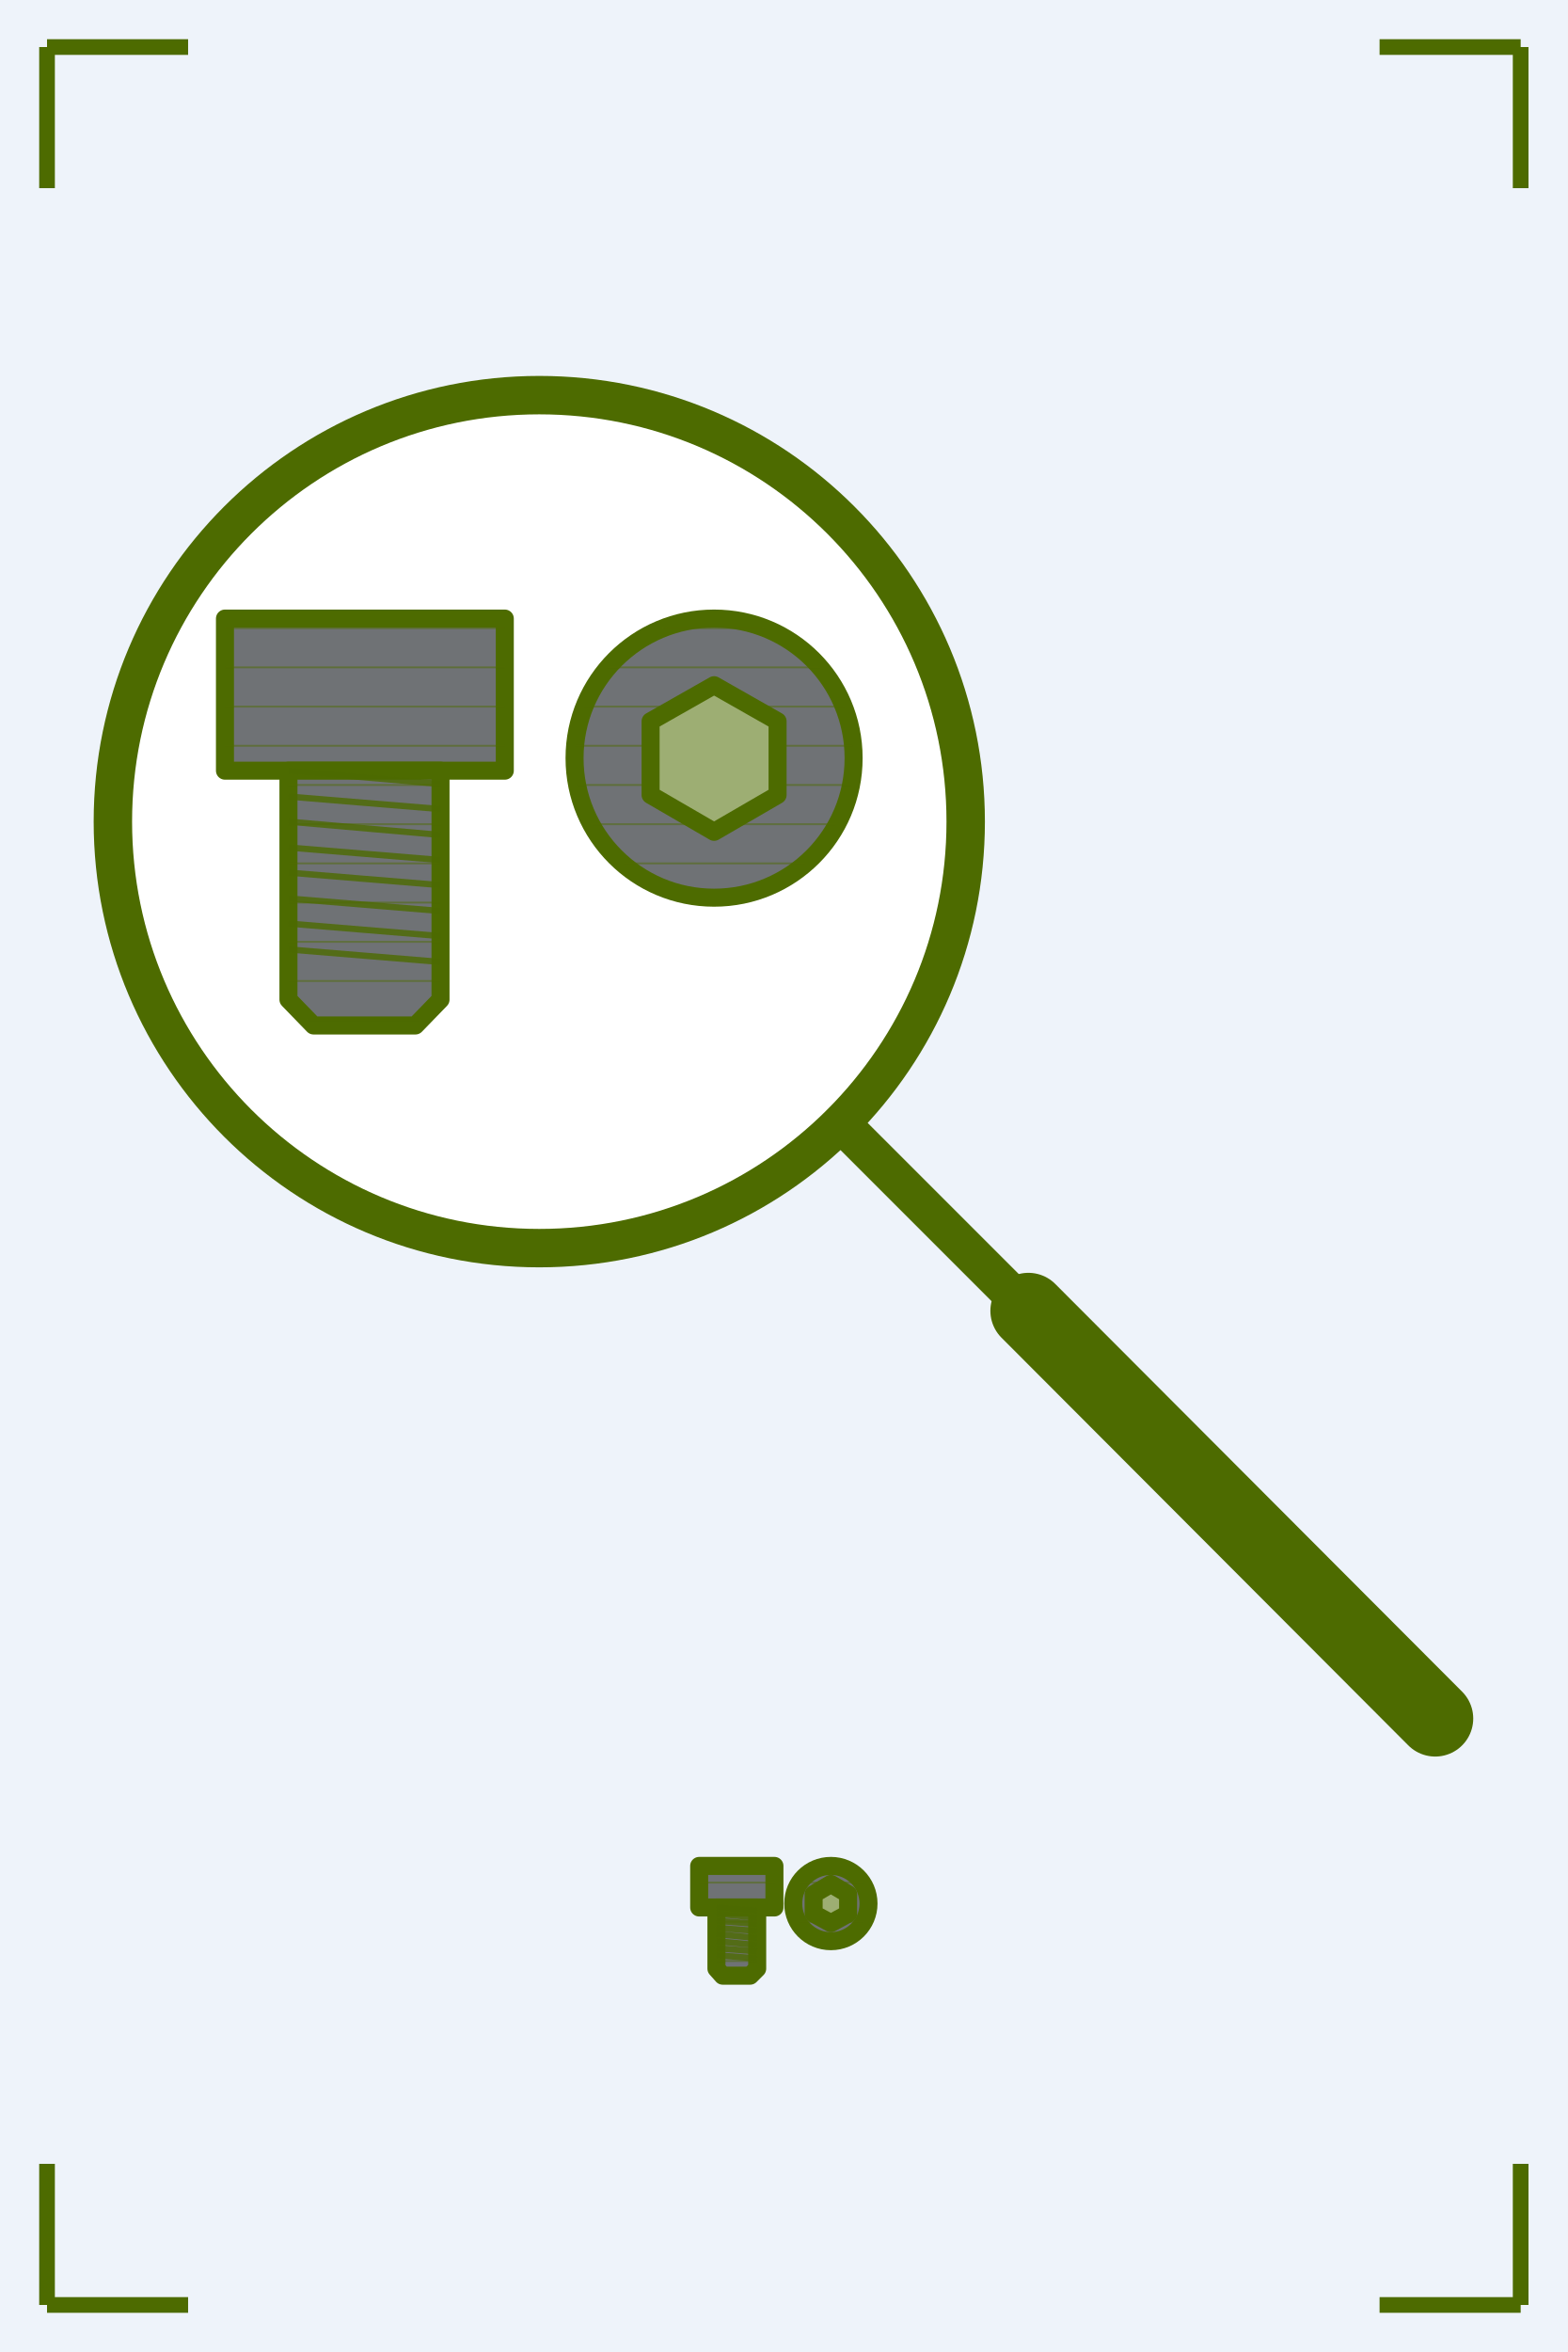
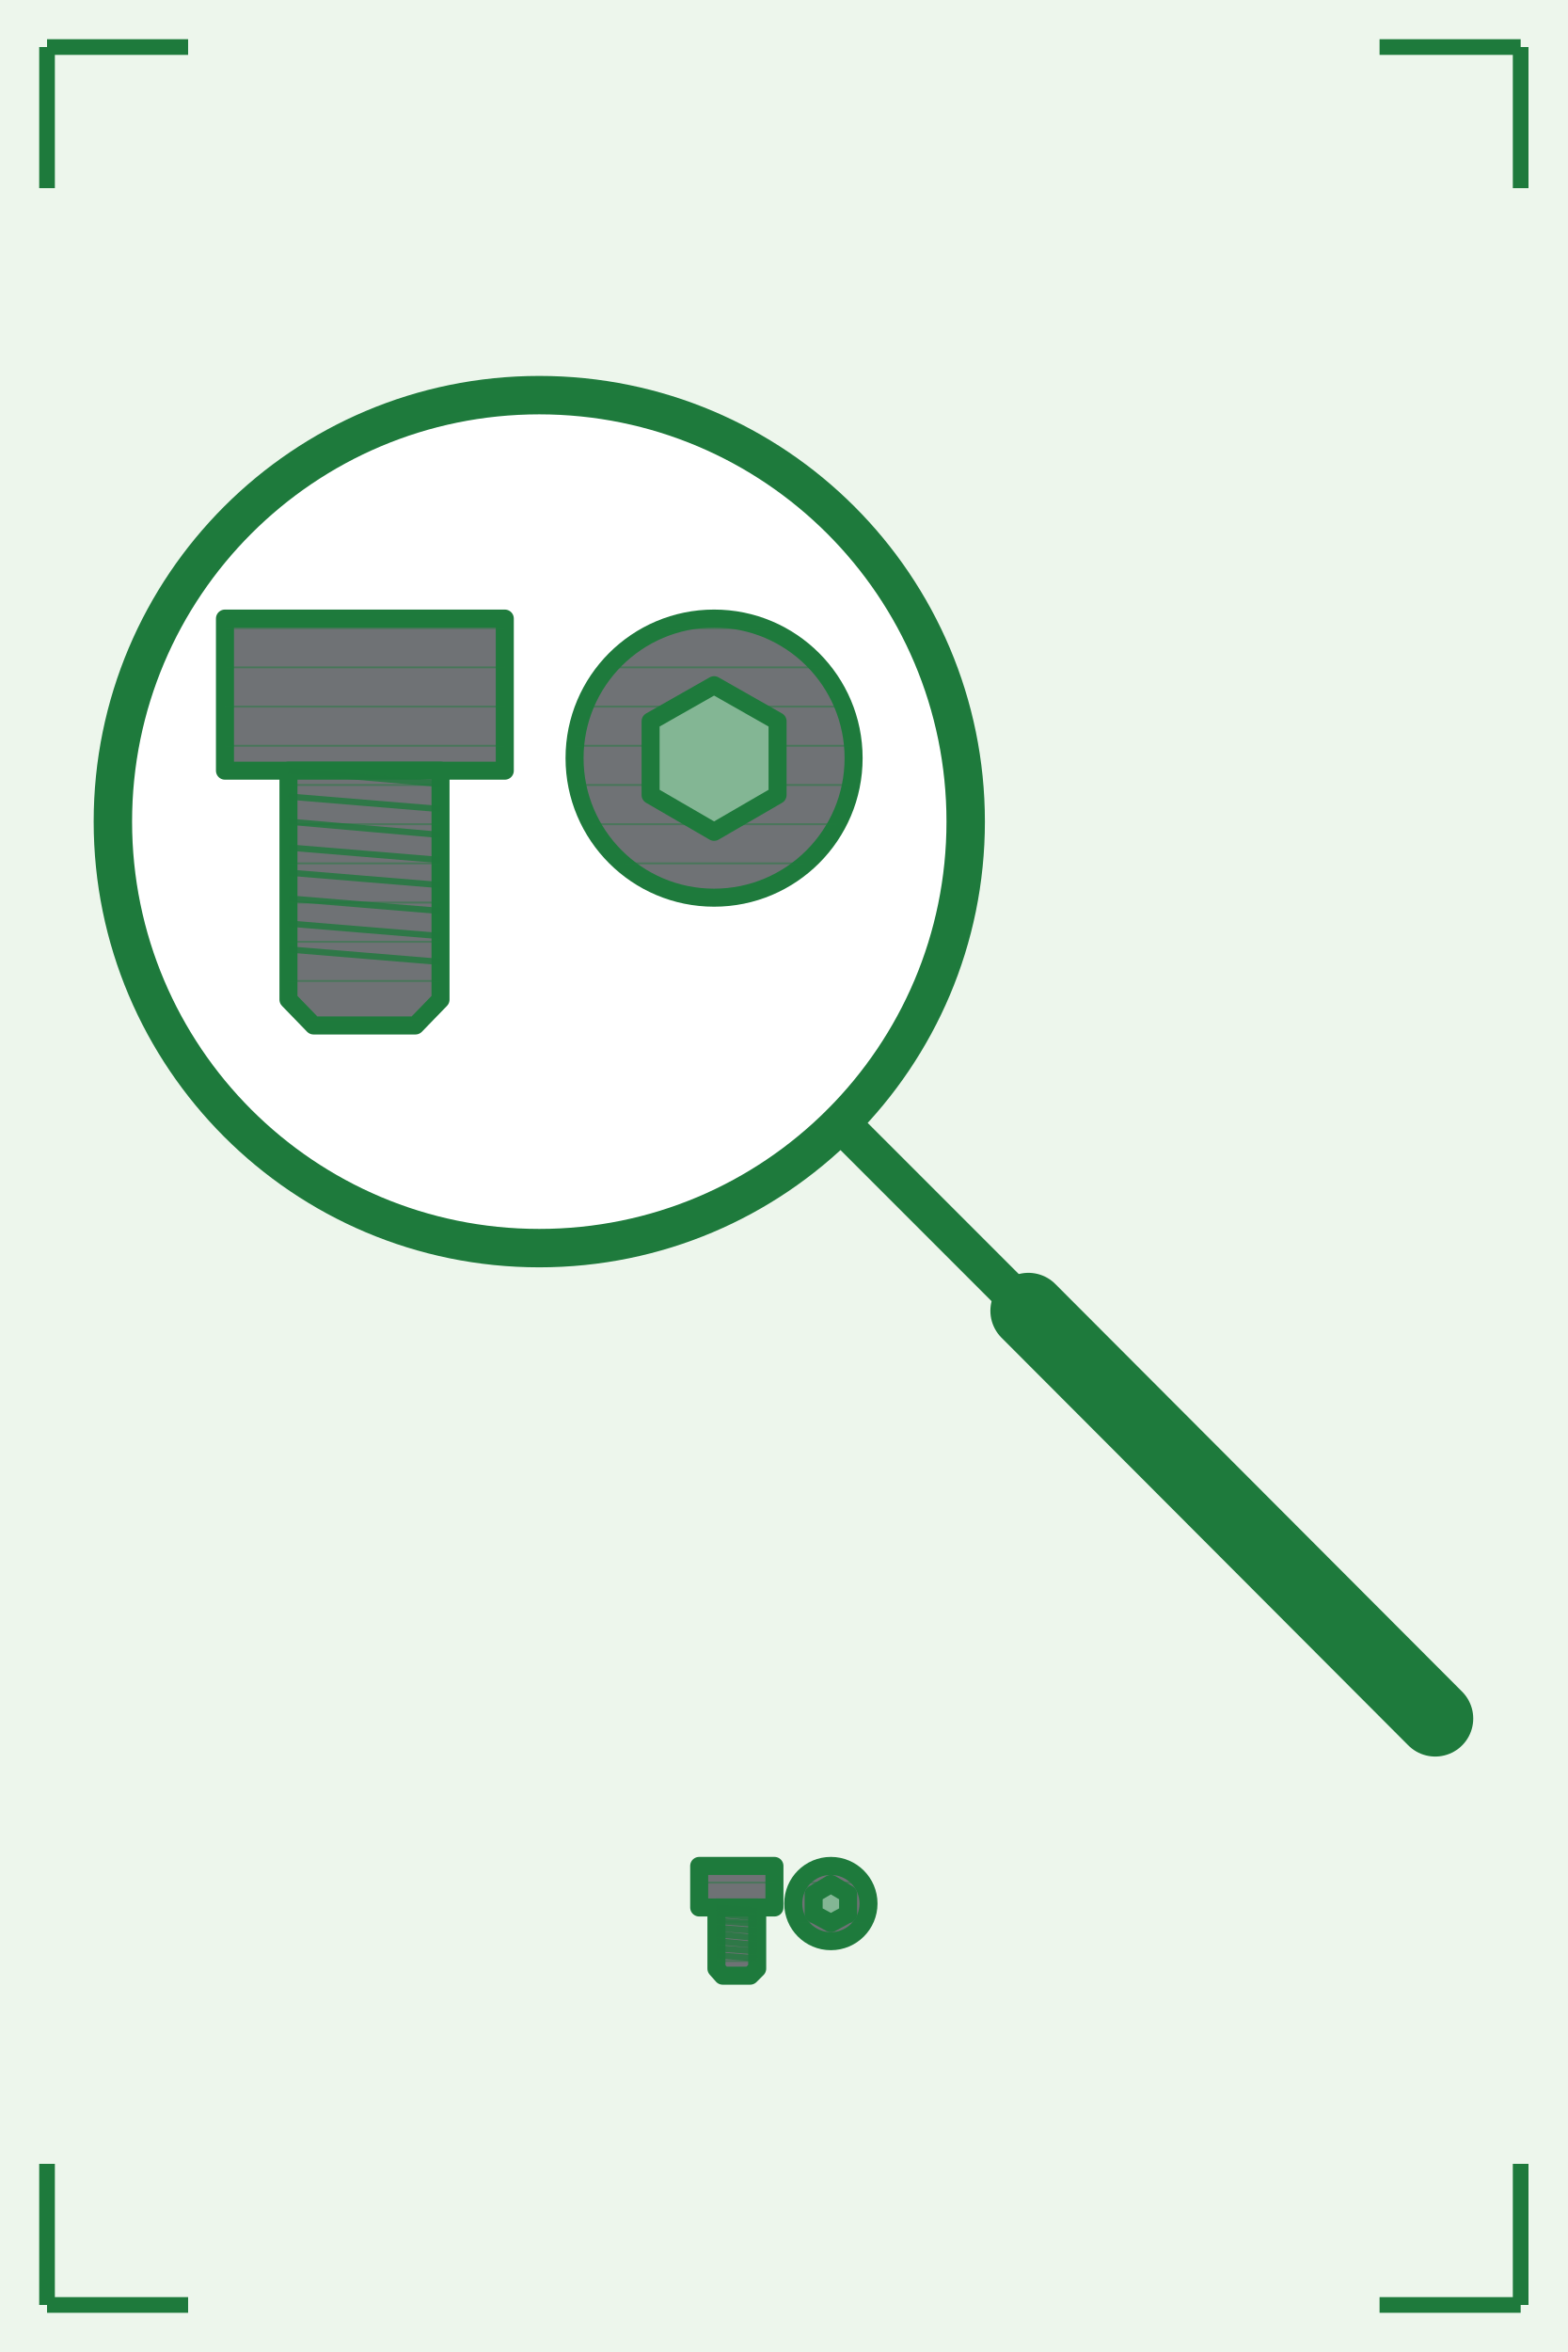
<svg xmlns="http://www.w3.org/2000/svg" width="200" height="300" viewBox="0 0 200 300">
-   <rect width="200" height="300" fill="#eef3fa" />
+   <rect width="200" height="300" fill="#edf6ec" />
  <defs>
-     <pattern id="h90s54d6b00" width="5" height="5" patternUnits="userSpaceOnUse">
-       <g stroke="#4d6b00" fill="#4d6b00" opacity=".45">
+     <pattern id="h90s51e7a3c" width="5" height="5" patternUnits="userSpaceOnUse">
+       <g stroke="#1e7a3c" fill="#1e7a3c" opacity=".45">
        <path d="M0 0V5" stroke-width=".5" transform="rotate(90 2.5 2.5)" />
      </g>
    </pattern>
  </defs>
-   <path d="M6 24L6 6M6 6L24 6M176 6L194 6M194 6L194 24M6 276L6 294M6 294L24 294M176 294L194 294M194 294L194 276" fill="none" stroke="#4d6b00" stroke-width="2" />
-   <path d="M89.2 238L98.8 238L98.8 243.3L89.2 243.3Z" fill="#6f7275" stroke="#4d6b00" stroke-linejoin="round" stroke-width="2.3" />
-   <path d="M89.2 238L98.8 238L98.8 243.3L89.2 243.3Z" fill="url(#h90s54d6b00)" />
-   <path d="M91.4 243.3L96.6 243.3L96.6 251.1L95.7 252L92.2 252L91.4 251.1Z" fill="#6f7275" stroke="#4d6b00" stroke-linejoin="round" stroke-width="2.3" />
-   <path d="M91.4 243.3L96.6 243.3L96.6 251.1L95.7 252L92.2 252L91.4 251.1Z" fill="url(#h90s54d6b00)" />
-   <path d="M91.4 243.3L96.6 243.7M91.4 244.1L96.6 244.6M91.4 245L96.6 245.4M91.4 245.9L96.6 246.3M91.4 246.7L96.6 247.2M91.4 247.6L96.6 248.1M91.4 248.5L96.6 248.9M91.4 249.4L96.6 249.8" fill="none" stroke="#4d6b00" stroke-opacity=".8" stroke-width="0.8" />
-   <circle cx="106" cy="242.8" r="4.8" fill="#6f7275" stroke="#4d6b00" stroke-linejoin="round" stroke-width="2.3" />
-   <circle cx="106" cy="242.8" r="4.8" fill="url(#h90s54d6b00)" />
-   <path d="M108.2 244.1L106 245.3L103.8 244.1L103.8 241.6L106 240.3L108.2 241.6Z" fill="#9dae73" stroke="#4d6b00" stroke-linejoin="round" stroke-width="2.3" />
+   <path d="M6 24L6 6M6 6L24 6M176 6L194 6M194 6L194 24M6 276L6 294M6 294L24 294M176 294L194 294M194 294L194 276" fill="none" stroke="#1e7a3c" stroke-width="2" />
+   <path d="M89.2 238L98.8 238L98.8 243.3L89.2 243.3Z" fill="#6f7275" stroke="#1e7a3c" stroke-linejoin="round" stroke-width="2.3" />
+   <path d="M89.2 238L98.8 238L98.8 243.3L89.2 243.3Z" fill="url(#h90s51e7a3c)" />
+   <path d="M91.4 243.3L96.6 243.3L96.6 251.1L95.7 252L92.2 252L91.4 251.1Z" fill="#6f7275" stroke="#1e7a3c" stroke-linejoin="round" stroke-width="2.3" />
+   <path d="M91.4 243.3L96.6 243.3L96.6 251.1L95.7 252L92.2 252L91.4 251.1Z" fill="url(#h90s51e7a3c)" />
+   <path d="M91.4 243.3L96.6 243.7M91.4 244.1L96.6 244.6M91.4 245L96.6 245.4M91.4 245.9L96.6 246.3M91.4 246.7L96.6 247.2M91.4 247.6L96.6 248.1M91.4 248.5L96.6 248.9M91.4 249.4L96.6 249.8" fill="none" stroke="#1e7a3c" stroke-opacity=".8" stroke-width="0.8" />
+   <circle cx="106" cy="242.8" r="4.8" fill="#6f7275" stroke="#1e7a3c" stroke-linejoin="round" stroke-width="2.3" />
+   <circle cx="106" cy="242.8" r="4.8" fill="url(#h90s51e7a3c)" />
+   <path d="M108.2 244.1L106 245.3L103.8 244.1L103.8 241.6L106 240.3L108.2 241.6Z" fill="#83b694" stroke="#1e7a3c" stroke-linejoin="round" stroke-width="2.3" />
  <circle cx="68.8" cy="104.8" r="52" fill="#ffffff" />
-   <path d="M28.7 78.9L64.4 78.9L64.4 98.3L28.7 98.3Z" fill="#6f7275" stroke="#4d6b00" stroke-linejoin="round" stroke-width="2.3" />
-   <path d="M28.7 78.9L64.4 78.9L64.4 98.3L28.7 98.3Z" fill="url(#h90s54d6b00)" />
-   <path d="M36.8 98.3L56.2 98.3L56.2 127.5L53 130.8L40 130.8L36.8 127.5Z" fill="#6f7275" stroke="#4d6b00" stroke-linejoin="round" stroke-width="2.3" />
-   <path d="M36.8 98.3L56.2 98.3L56.2 127.5L53 130.8L40 130.8L36.8 127.5Z" fill="url(#h90s54d6b00)" />
-   <path d="M36.8 98.3L56.2 100M36.8 101.6L56.2 103.2M36.8 104.8L56.2 106.5M36.8 108.1L56.2 109.7M36.8 111.3L56.2 112.9M36.8 114.6L56.2 116.2M36.8 117.8L56.2 119.4M36.8 121.1L56.2 122.7" fill="none" stroke="#4d6b00" stroke-opacity=".8" stroke-width="0.8" />
-   <circle cx="91.1" cy="96.7" r="17.8" fill="#6f7275" stroke="#4d6b00" stroke-linejoin="round" stroke-width="2.3" />
-   <circle cx="91.1" cy="96.7" r="17.8" fill="url(#h90s54d6b00)" />
-   <path d="M99.2 101.4L91.1 106.1L83 101.4L83 92L91.1 87.4L99.2 92Z" fill="#9dae73" stroke="#4d6b00" stroke-linejoin="round" stroke-width="2.3" />
-   <path d="M107.3 143.3L176.1 212.1" fill="none" stroke="#4d6b00" stroke-linecap="round" stroke-width="4.9" />
-   <path d="M131.2 167.2L183.1 219.2" fill="none" stroke="#4d6b00" stroke-linecap="round" stroke-width="9.7" />
-   <circle cx="68.8" cy="104.8" r="54.4" fill="none" stroke="#4d6b00" stroke-width="4.9" />
+   <path d="M28.7 78.9L64.4 78.9L64.4 98.3L28.7 98.3Z" fill="#6f7275" stroke="#1e7a3c" stroke-linejoin="round" stroke-width="2.3" />
+   <path d="M28.7 78.9L64.4 78.9L64.4 98.3L28.7 98.3Z" fill="url(#h90s51e7a3c)" />
+   <path d="M36.8 98.3L56.2 98.3L56.2 127.5L53 130.8L40 130.8L36.8 127.5Z" fill="#6f7275" stroke="#1e7a3c" stroke-linejoin="round" stroke-width="2.3" />
+   <path d="M36.8 98.3L56.2 98.3L56.2 127.5L53 130.8L40 130.8L36.8 127.5Z" fill="url(#h90s51e7a3c)" />
+   <path d="M36.8 98.3L56.2 100M36.8 101.6L56.2 103.2M36.8 104.8L56.2 106.5M36.8 108.1L56.2 109.7M36.8 111.3L56.2 112.9M36.8 114.6L56.2 116.2M36.8 117.8L56.2 119.4M36.8 121.1L56.2 122.7" fill="none" stroke="#1e7a3c" stroke-opacity=".8" stroke-width="0.8" />
+   <circle cx="91.1" cy="96.7" r="17.8" fill="#6f7275" stroke="#1e7a3c" stroke-linejoin="round" stroke-width="2.3" />
+   <circle cx="91.1" cy="96.7" r="17.8" fill="url(#h90s51e7a3c)" />
+   <path d="M99.2 101.4L91.1 106.1L83 101.4L83 92L91.1 87.4L99.2 92Z" fill="#83b694" stroke="#1e7a3c" stroke-linejoin="round" stroke-width="2.3" />
+   <path d="M107.3 143.3L176.1 212.1" fill="none" stroke="#1e7a3c" stroke-linecap="round" stroke-width="4.9" />
+   <path d="M131.2 167.2L183.1 219.2" fill="none" stroke="#1e7a3c" stroke-linecap="round" stroke-width="9.7" />
+   <circle cx="68.8" cy="104.8" r="54.4" fill="none" stroke="#1e7a3c" stroke-width="4.9" />
</svg>
